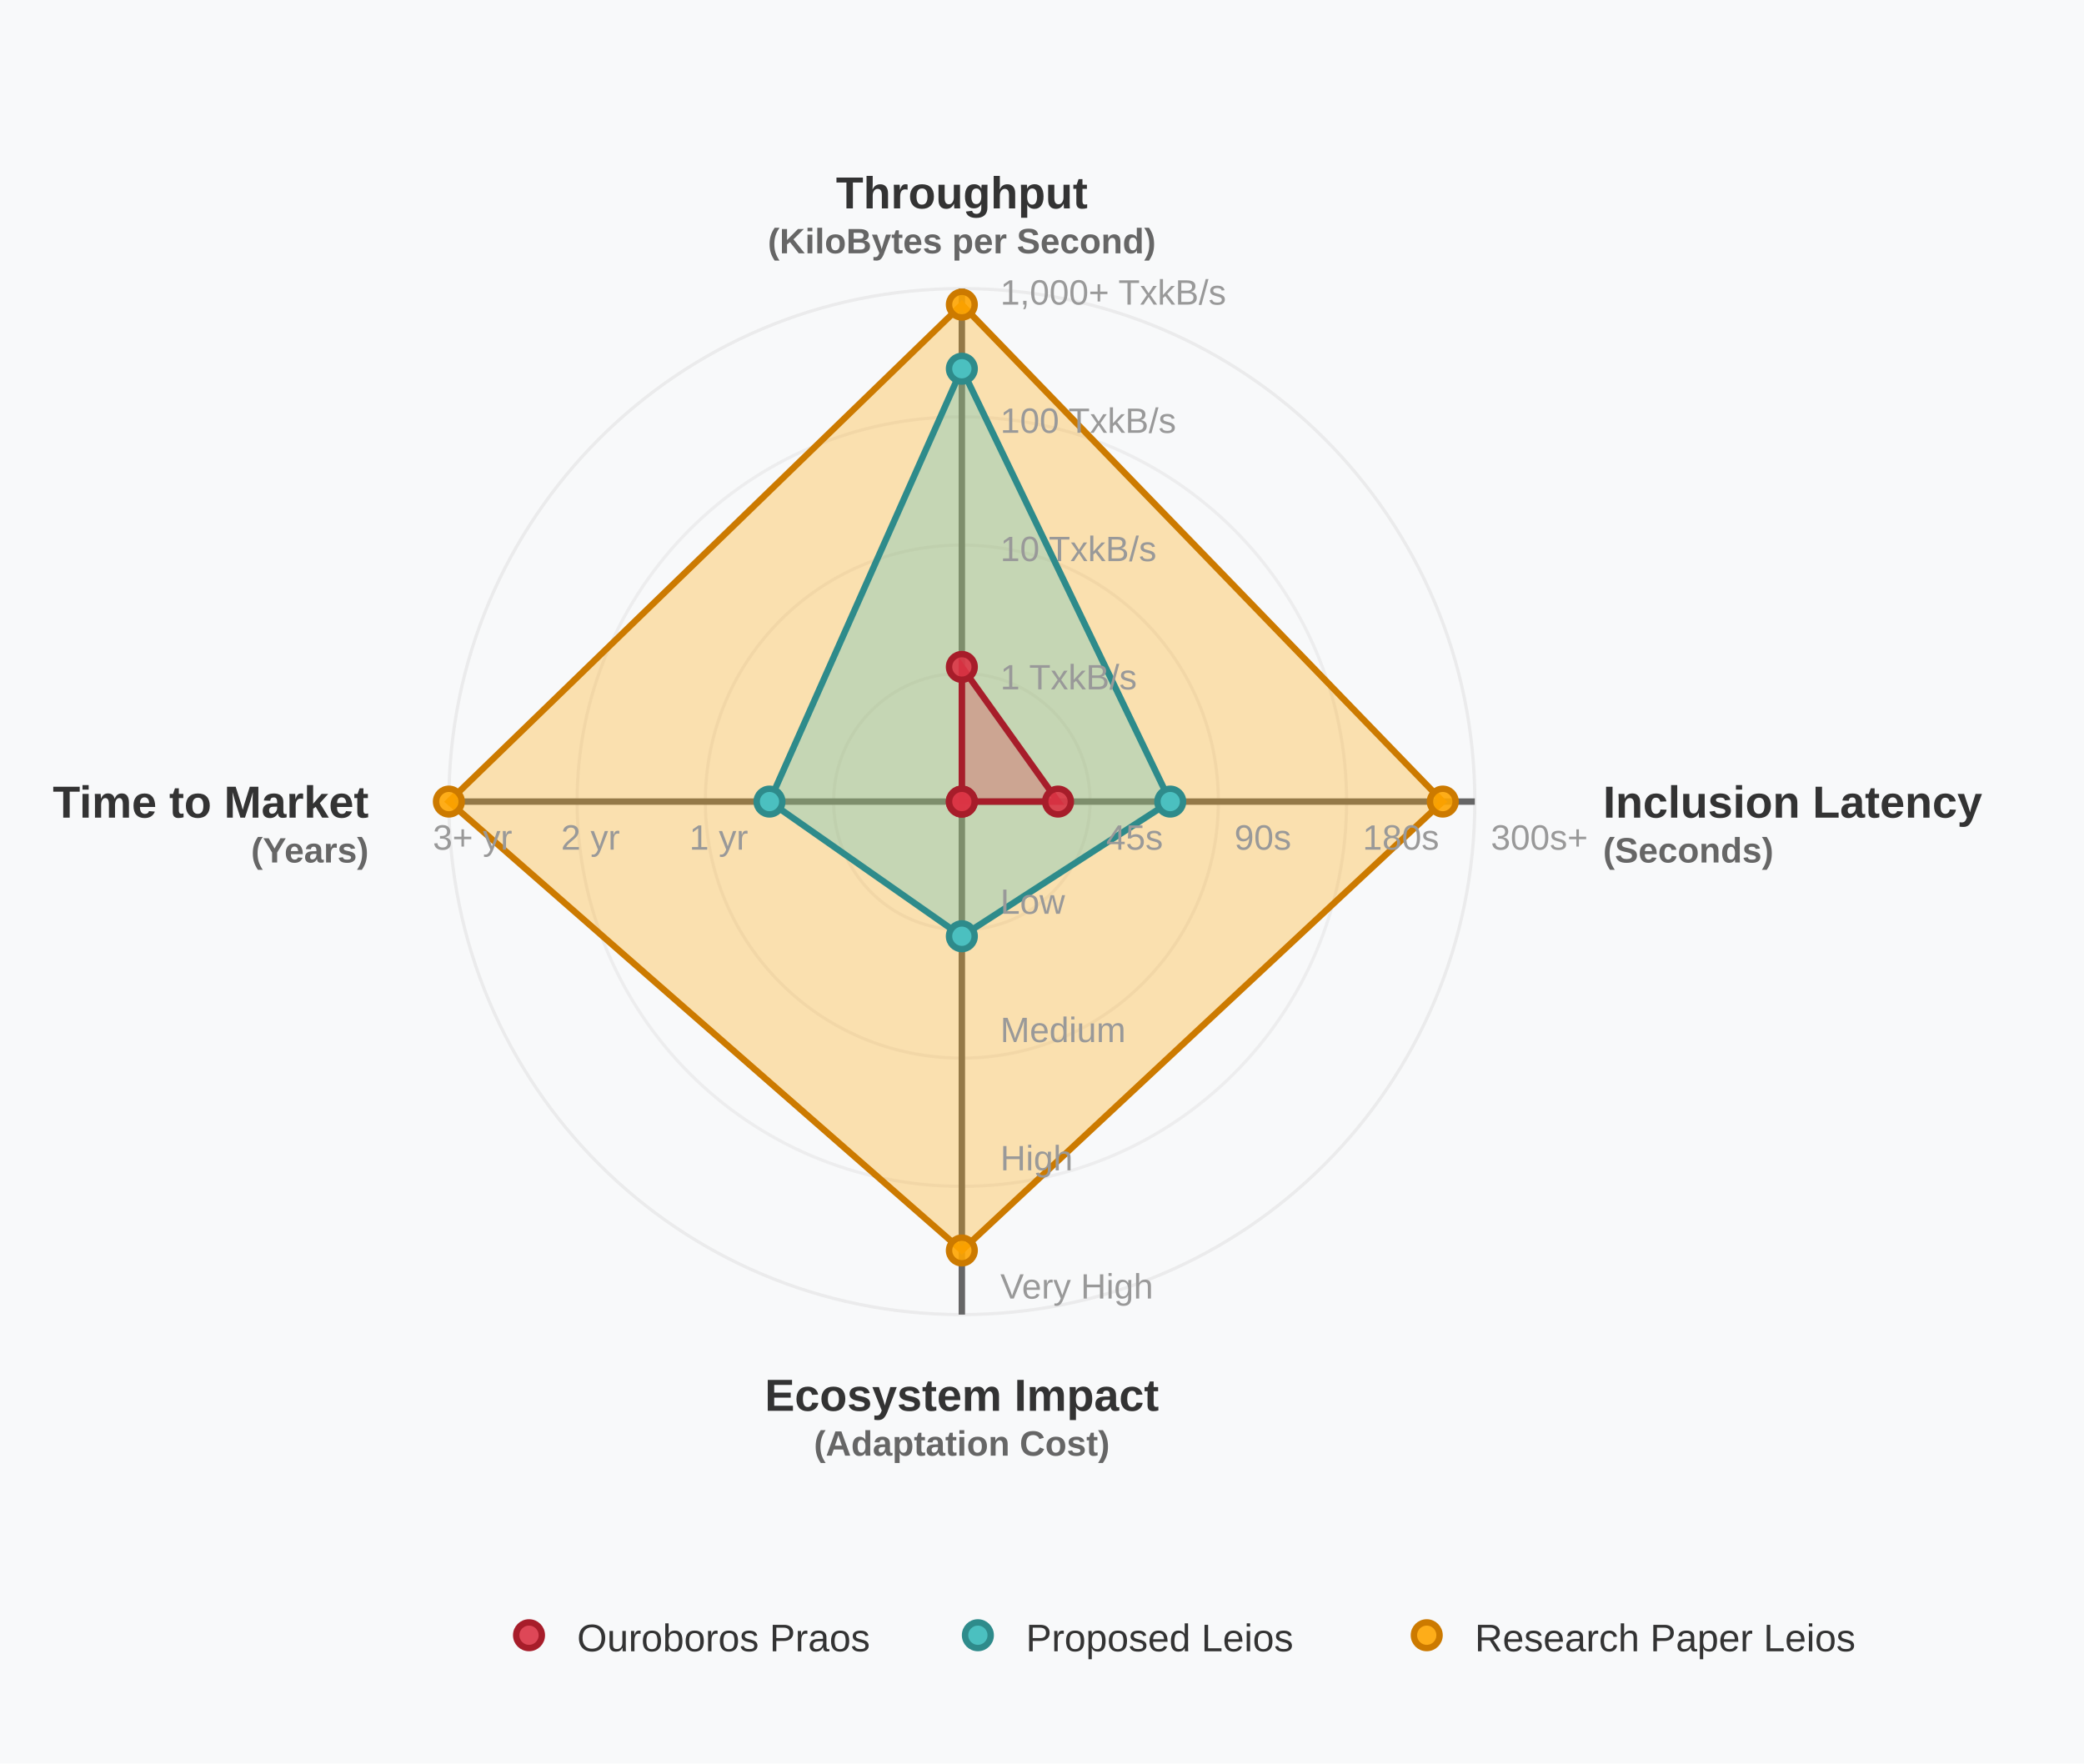
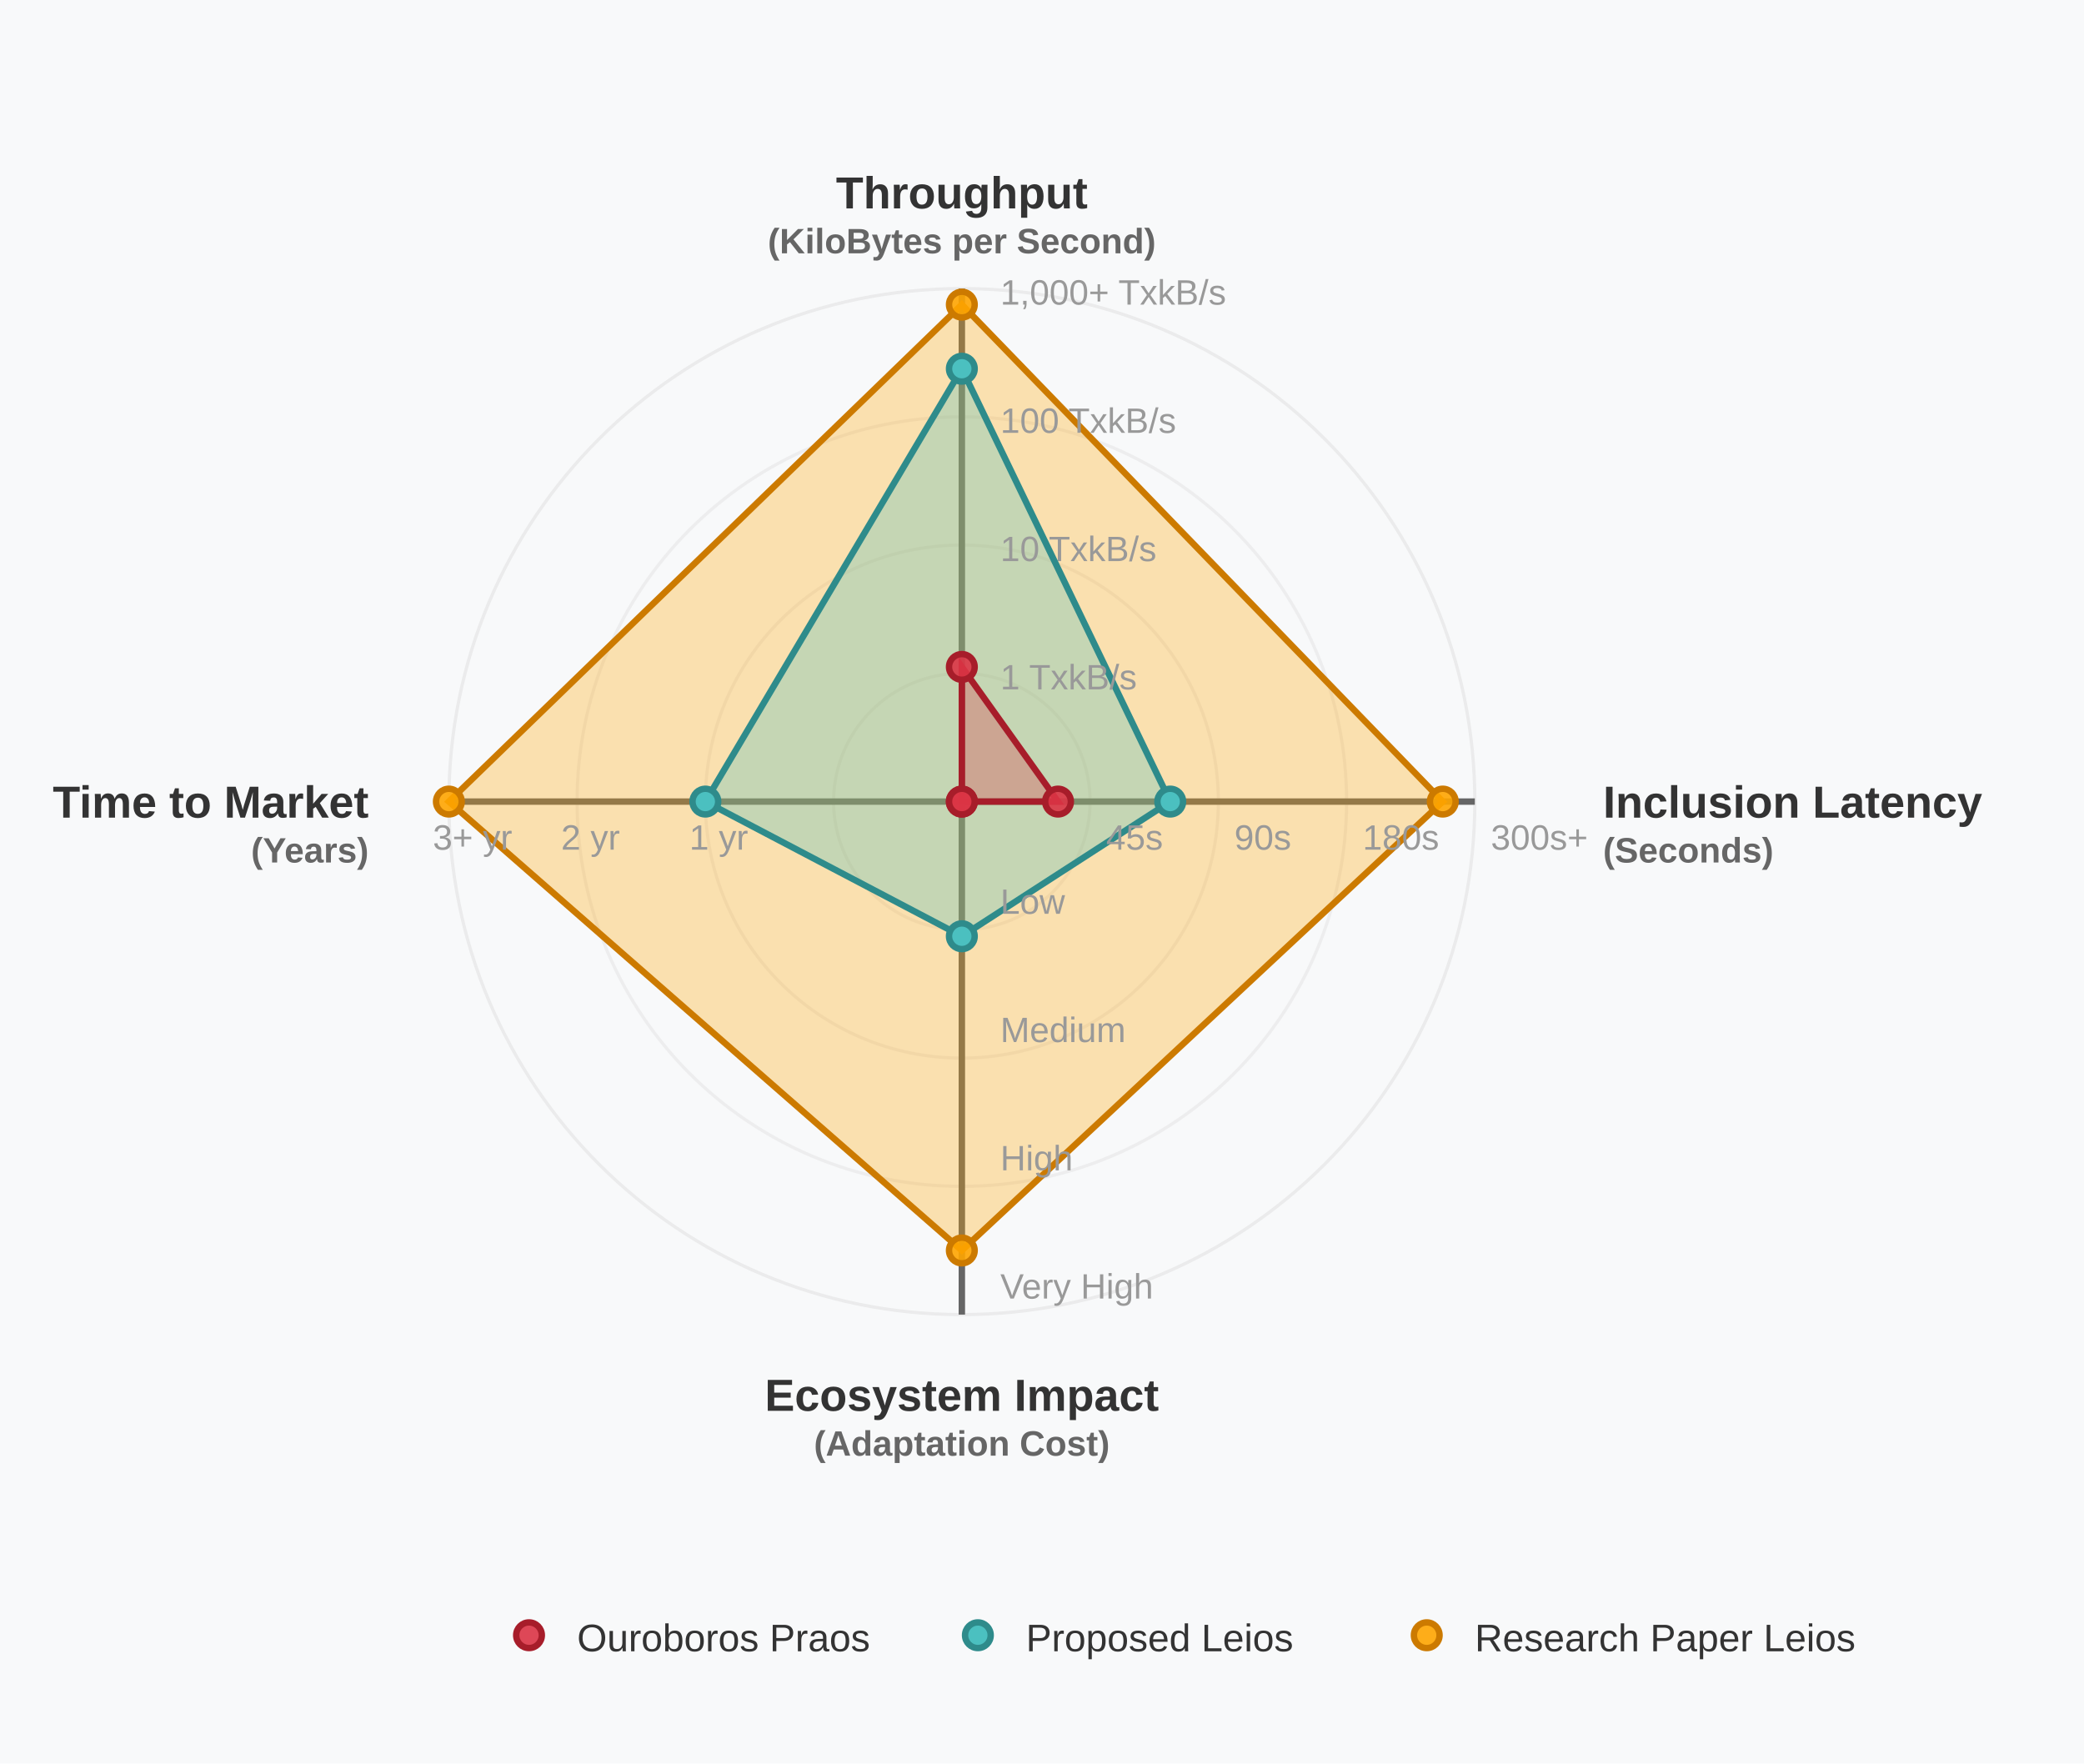
<svg xmlns="http://www.w3.org/2000/svg" width="650" height="550" viewBox="0 0 650 550">
  <rect width="650" height="550" fill="#f8f9fa" />
  <g transform="translate(300, 250)">
    <g stroke="#ddd" fill="none" stroke-width="1">
      <circle cx="0" cy="0" r="160" opacity="0.5" />
      <circle cx="0" cy="0" r="120" opacity="0.4" />
      <circle cx="0" cy="0" r="80" opacity="0.4" />
      <circle cx="0" cy="0" r="40" opacity="0.4" />
    </g>
    <g stroke="#666" stroke-width="2">
      <line x1="0" y1="0" x2="0" y2="-160" />
      <line x1="0" y1="0" x2="160" y2="0" />
      <line x1="0" y1="0" x2="0" y2="160" />
      <line x1="0" y1="0" x2="-160" y2="0" />
    </g>
    <polygon points="0,-155 150,0 0,140 -160,0" fill="rgba(255, 165, 0, 0.3)" stroke="#cc7a00" stroke-width="2" />
-     <polygon points="0,-135 65,0 0,42 -60,0" fill="rgba(75, 192, 192, 0.3)" stroke="#2e8b8b" stroke-width="2" />
+     <polygon points="0,-135 65,0 0,42 -80,0" fill="rgba(75, 192, 192, 0.3)" stroke="#2e8b8b" stroke-width="2" />
    <polygon points="0,-42 30,0 0,0 0,0" fill="rgba(220, 53, 69, 0.3)" stroke="#a71d2a" stroke-width="2" />
    <g fill="rgba(255, 165, 0, 0.9)" stroke="#cc7a00" stroke-width="2">
      <circle cx="0" cy="-155" r="4" />
      <circle cx="150" cy="0" r="4" />
      <circle cx="0" cy="140" r="4" />
      <circle cx="-160" cy="0" r="4" />
    </g>
    <g fill="#4bc0c0" stroke="#2e8b8b" stroke-width="2">
      <circle cx="0" cy="-135" r="4" />
      <circle cx="65" cy="0" r="4" />
      <circle cx="0" cy="42" r="4" />
-       <circle cx="-60" cy="0" r="4" />
+       <circle cx="-80" cy="0" r="4" />
    </g>
    <g fill="rgba(220, 53, 69, 0.9)" stroke="#a71d2a" stroke-width="2">
      <circle cx="0" cy="-42" r="4" />
      <circle cx="30" cy="0" r="4" />
      <circle cx="0" cy="0" r="4" />
      <circle cx="0" cy="0" r="4" />
    </g>
    <text x="0" y="-185" text-anchor="middle" font-family="Arial" font-size="14" font-weight="bold" fill="#333">Throughput</text>
    <text x="0" y="-171" text-anchor="middle" font-family="Arial" font-size="11" fill="#666" font-weight="bold">(KiloBytes per Second)</text>
    <text x="200" y="5" text-anchor="start" font-family="Arial" font-size="14" font-weight="bold" fill="#333">Inclusion Latency</text>
    <text x="200" y="19" text-anchor="start" font-family="Arial" font-size="11" font-weight="bold" fill="#666">(Seconds)</text>
    <text x="0" y="190" text-anchor="middle" font-family="Arial" font-size="14" font-weight="bold" fill="#333">Ecosystem Impact</text>
    <text x="0" y="204" text-anchor="middle" font-family="Arial" font-size="11" font-weight="bold" fill="#666">(Adaptation Cost)</text>
    <text x="-185" y="5" text-anchor="end" font-family="Arial" font-size="14" font-weight="bold" fill="#333">Time to Market</text>
    <text x="-185" y="19" text-anchor="end" font-family="Arial" font-size="11" font-weight="bold" fill="#666">(Years)</text>
    <text x="12" y="-155" font-family="Arial" font-size="11" fill="#999">1,000+ TxkB/s</text>
    <text x="12" y="-115" font-family="Arial" font-size="11" fill="#999">100 TxkB/s</text>
    <text x="12" y="-75" font-family="Arial" font-size="11" fill="#999">10 TxkB/s</text>
    <text x="12" y="-35" font-family="Arial" font-size="11" fill="#999">1 TxkB/s</text>
    <text x="165" y="15" font-family="Arial" font-size="11" fill="#999">300s+</text>
    <text x="125" y="15" font-family="Arial" font-size="11" fill="#999">180s</text>
    <text x="85" y="15" font-family="Arial" font-size="11" fill="#999">90s</text>
    <text x="45" y="15" font-family="Arial" font-size="11" fill="#999">45s</text>
    <text x="12" y="155" font-family="Arial" font-size="11" fill="#999">Very High</text>
    <text x="12" y="115" font-family="Arial" font-size="11" fill="#999">High</text>
    <text x="12" y="75" font-family="Arial" font-size="11" fill="#999">Medium</text>
    <text x="12" y="35" font-family="Arial" font-size="11" fill="#999">Low</text>
    <text x="-165" y="15" font-family="Arial" font-size="11" fill="#999">3+ yr</text>
    <text x="-125" y="15" font-family="Arial" font-size="11" fill="#999">2 yr</text>
    <text x="-85" y="15" font-family="Arial" font-size="11" fill="#999">1 yr</text>
  </g>
  <g transform="translate(325, 510)">
    <circle cx="-160" cy="0" r="4" fill="rgba(220, 53, 69, 0.9)" stroke="#a71d2a" stroke-width="2" />
    <text x="-145" y="5" text-anchor="start" font-family="Arial" font-size="12" fill="#333">Ouroboros Praos</text>
    <circle cx="-20" cy="0" r="4" fill="#4bc0c0" stroke="#2e8b8b" stroke-width="2" />
    <text x="-5" y="5" text-anchor="start" font-family="Arial" font-size="12" fill="#333">Proposed Leios</text>
    <circle cx="120" cy="0" r="4" fill="rgba(255, 165, 0, 0.9)" stroke="#cc7a00" stroke-width="2" />
    <text x="135" y="5" text-anchor="start" font-family="Arial" font-size="12" fill="#333">Research Paper Leios</text>
  </g>
</svg>
